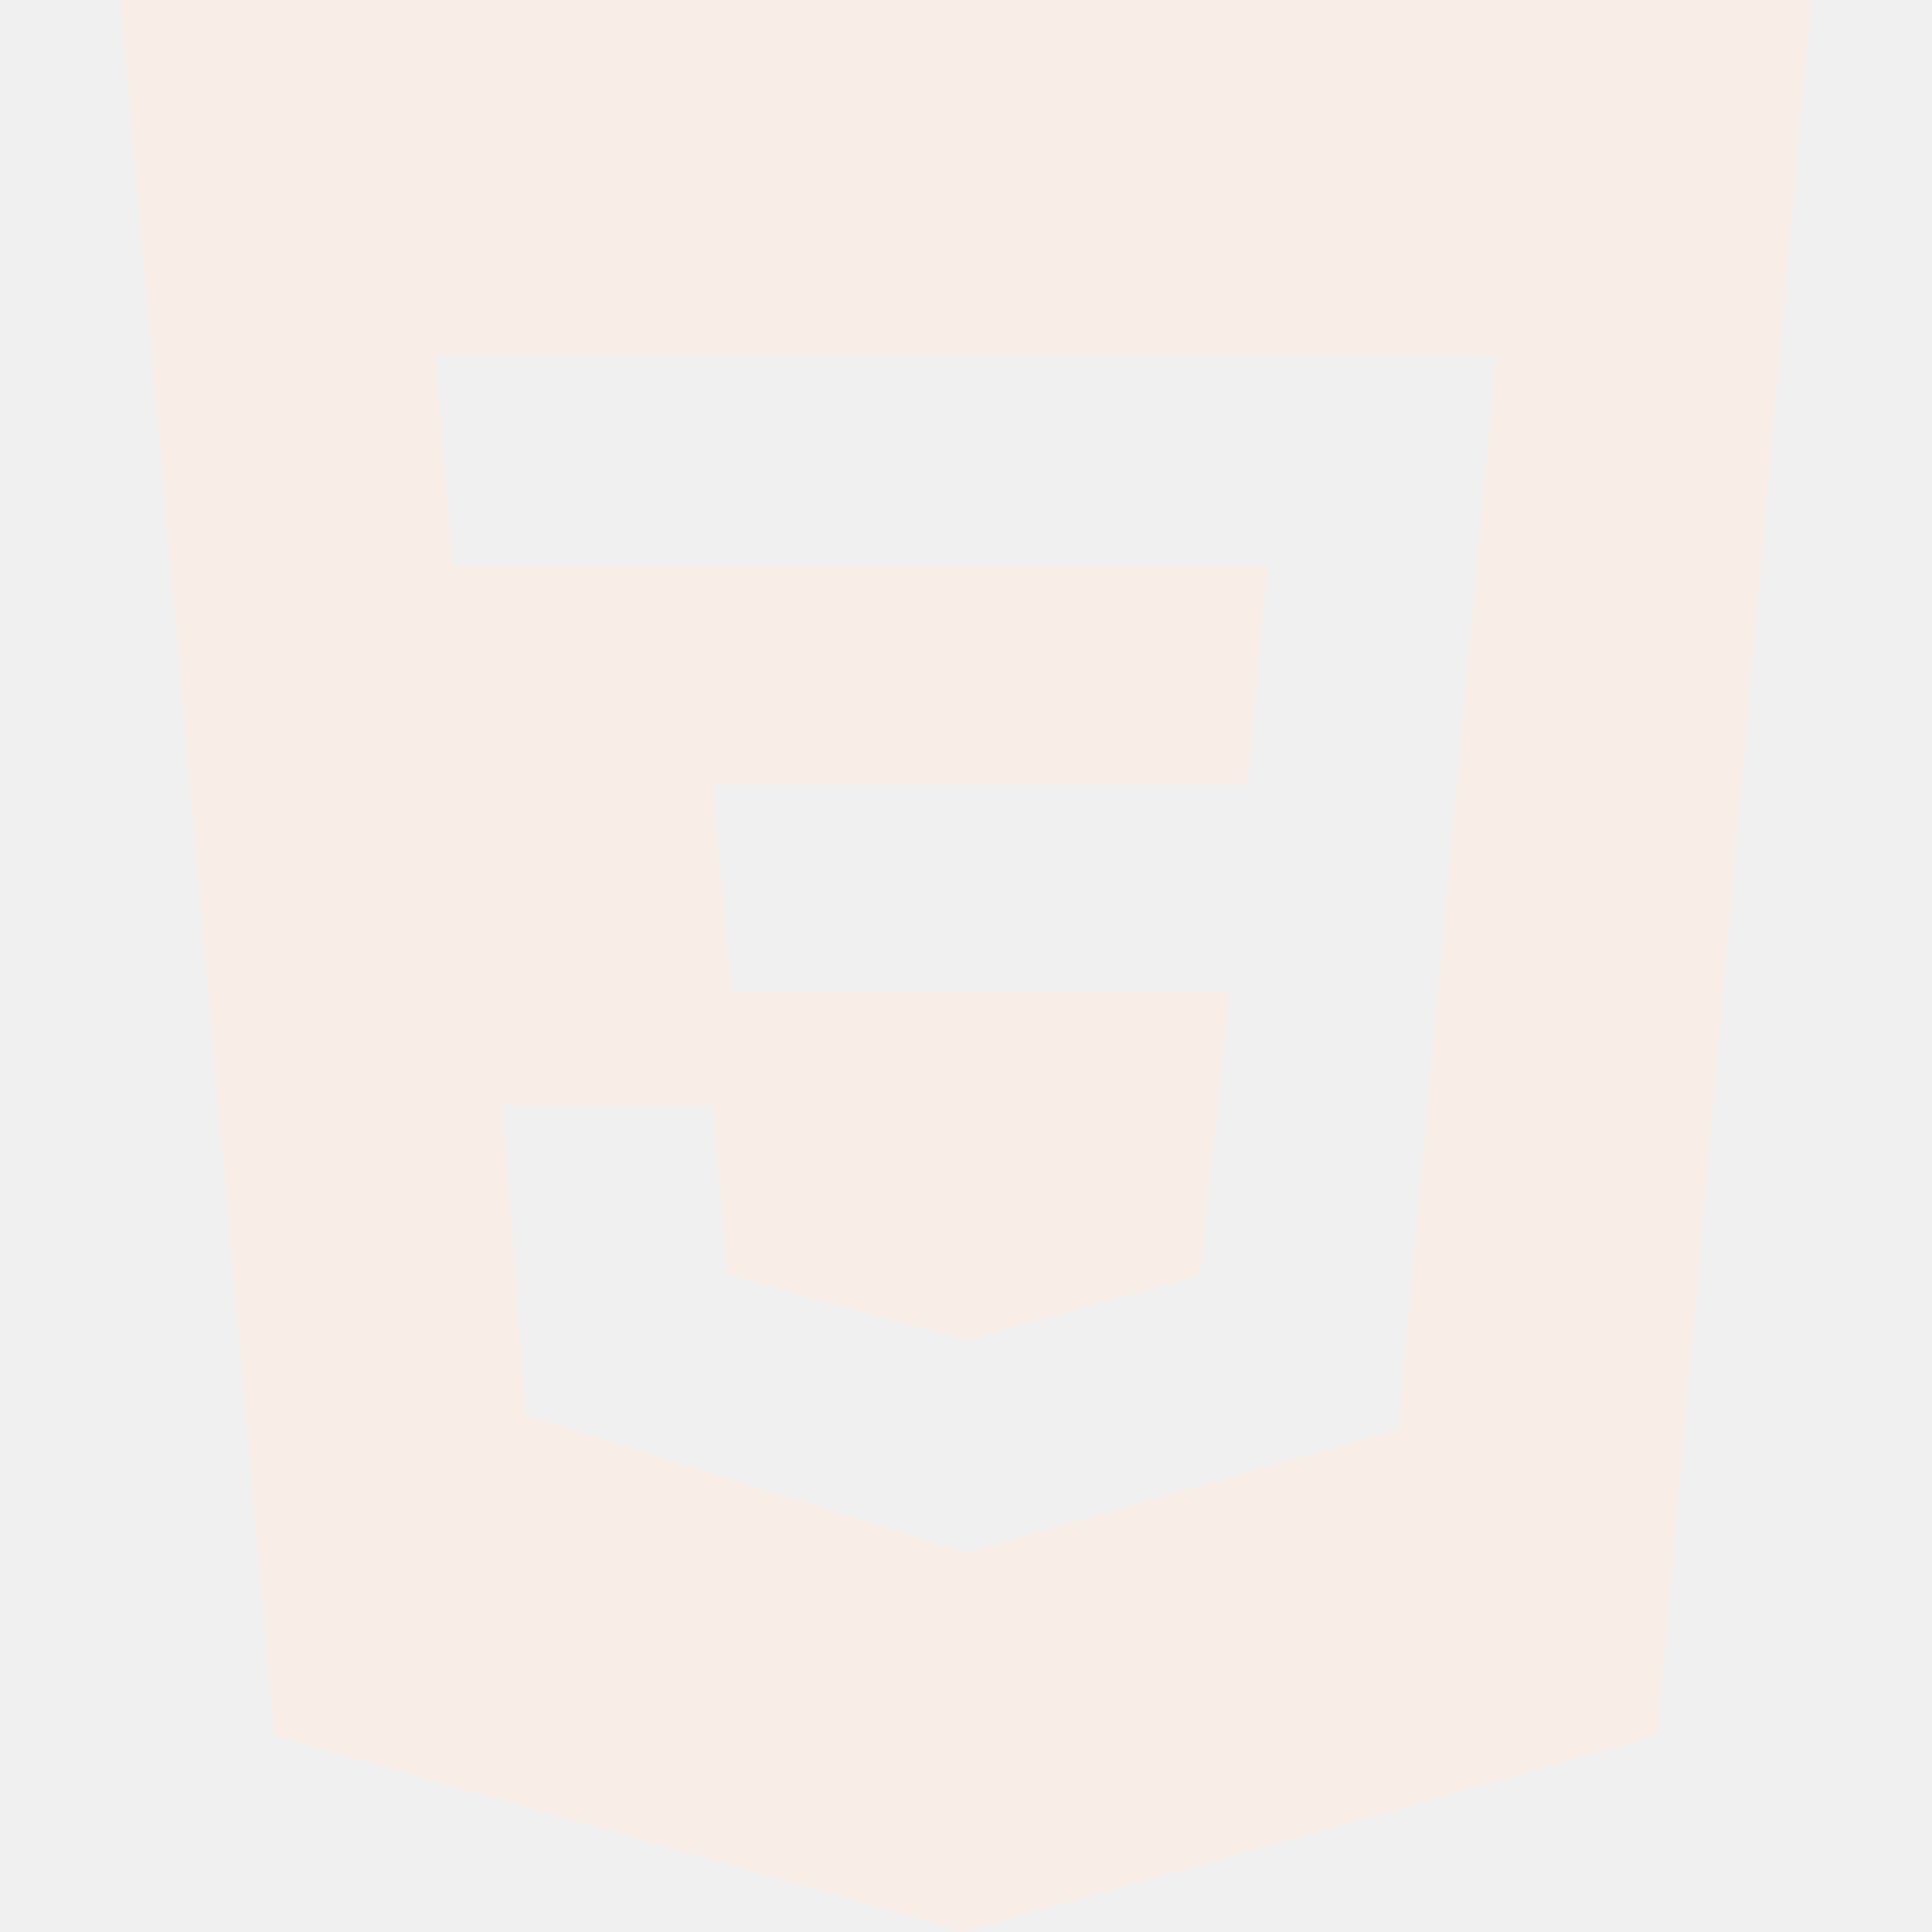
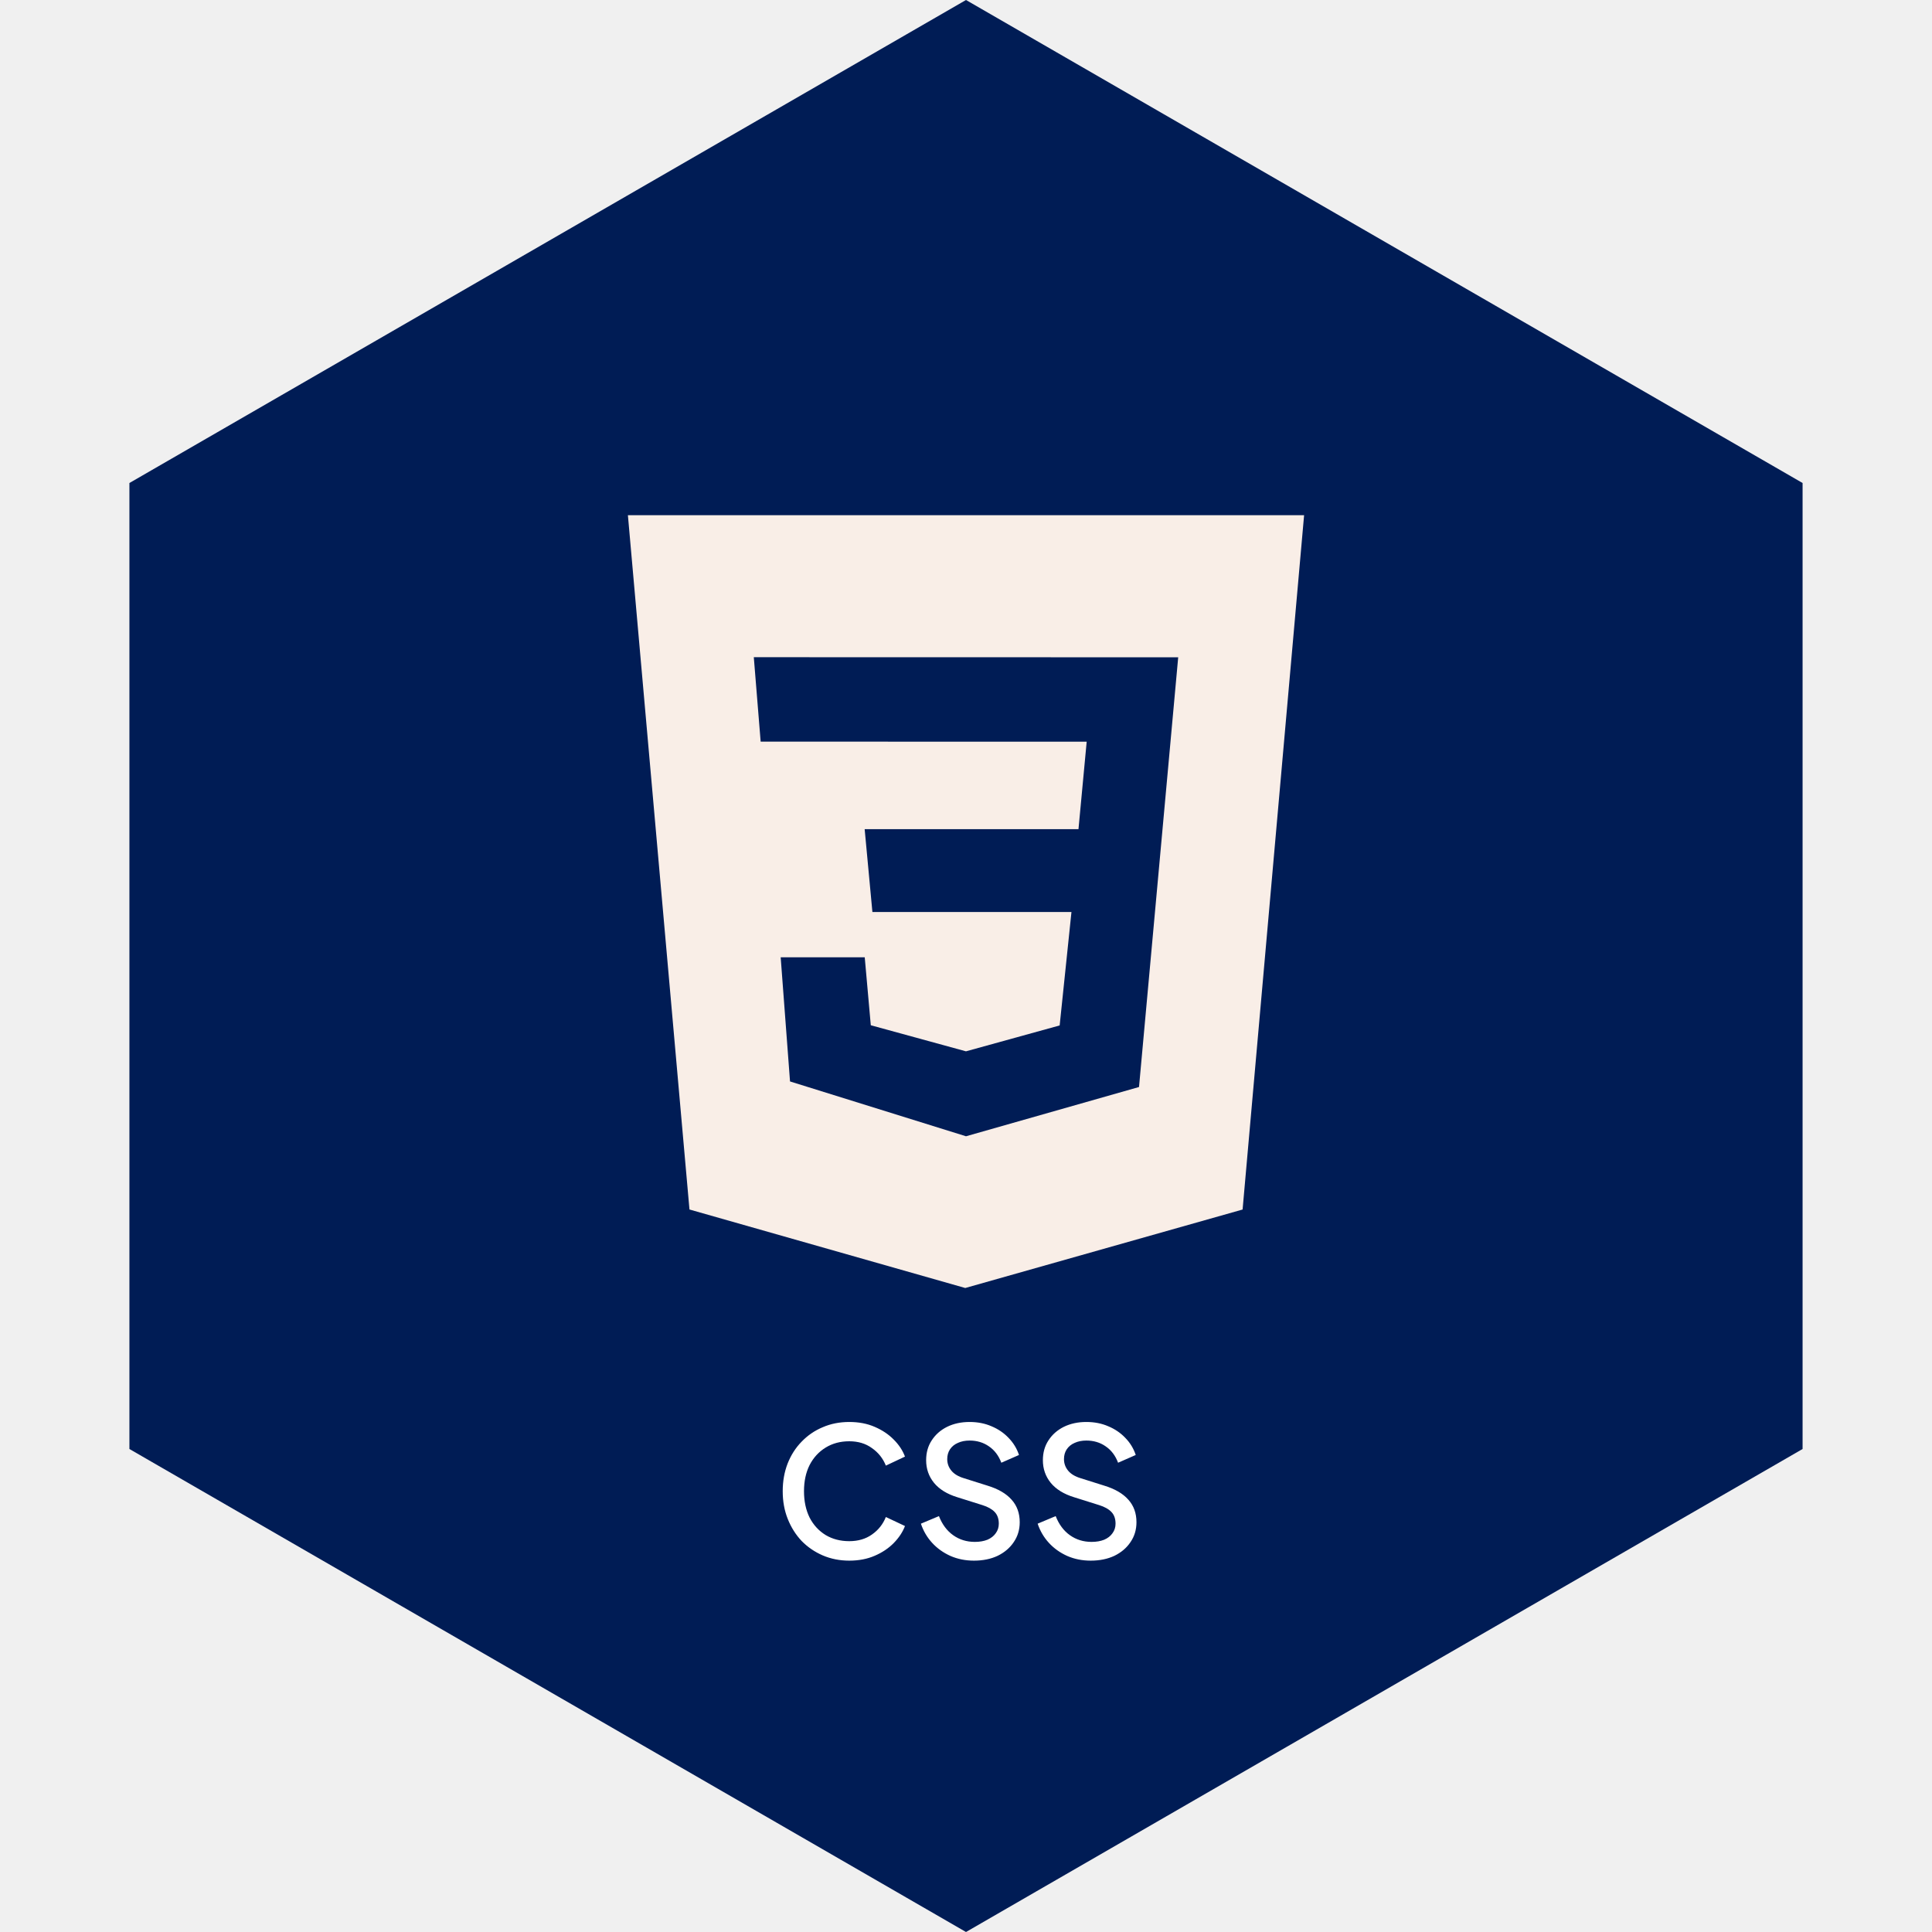
- <svg xmlns="http://www.w3.org/2000/svg" width="80" height="80" viewBox="0 0 80 80" fill="none">
-   <path d="M5 0H75L68.633 71.877L39.923 80L11.373 71.873L5 0ZM61.967 14.71L18.033 14.7L18.743 23.44L52.493 23.447L51.643 32.5H29.51L30.31 41.077H50.917L49.697 52.82L39.997 55.5L30.143 52.8L29.517 45.767H20.817L21.783 58.617L40 64.293L57.91 59.193L61.967 14.71Z" fill="#F9EEE7" />
+ <svg xmlns="http://www.w3.org/2000/svg" width="150" height="150" viewBox="0 0 150 150" fill="none">
+   <path d="M75 0L139.952 37.5V112.5L75 150L10.048 112.5V37.5L75 0Z" fill="#001C55" />
+   <path d="M48.75 40H101.25L96.475 93.907L74.942 100L53.53 93.905L48.75 40ZM91.475 51.032L58.525 51.025L59.057 57.58L84.37 57.585L83.733 64.375H67.132L67.733 70.808H83.188L82.272 79.615L74.998 81.625L67.608 79.6L67.138 74.325H60.612L61.337 83.963L75 88.22L88.433 84.395L91.475 51.032Z" fill="#F9EEE7" />
+   <path d="M65.936 121.168C65.199 121.168 64.513 121.033 63.878 120.762C63.253 120.491 62.707 120.118 62.24 119.642C61.783 119.157 61.423 118.587 61.162 117.934C60.901 117.281 60.77 116.562 60.77 115.778C60.77 115.003 60.896 114.289 61.148 113.636C61.409 112.973 61.773 112.404 62.24 111.928C62.707 111.443 63.253 111.069 63.878 110.808C64.503 110.537 65.189 110.402 65.936 110.402C66.673 110.402 67.331 110.528 67.91 110.78C68.498 111.032 68.993 111.363 69.394 111.774C69.795 112.175 70.085 112.614 70.262 113.09L68.778 113.79C68.554 113.23 68.195 112.777 67.7 112.432C67.215 112.077 66.627 111.9 65.936 111.9C65.245 111.9 64.634 112.063 64.102 112.39C63.57 112.717 63.155 113.169 62.856 113.748C62.567 114.327 62.422 115.003 62.422 115.778C62.422 116.553 62.567 117.234 62.856 117.822C63.155 118.401 63.57 118.853 64.102 119.18C64.634 119.497 65.245 119.656 65.936 119.656C66.627 119.656 67.215 119.483 67.7 119.138C68.195 118.793 68.554 118.34 68.778 117.78L70.262 118.48C70.085 118.947 69.795 119.385 69.394 119.796C68.993 120.207 68.498 120.538 67.91 120.79C67.331 121.042 66.673 121.168 65.936 121.168ZM75.615 121.168C74.962 121.168 74.355 121.047 73.795 120.804C73.235 120.552 72.759 120.211 72.367 119.782C71.975 119.353 71.686 118.858 71.499 118.298L72.899 117.71C73.151 118.354 73.519 118.849 74.005 119.194C74.49 119.539 75.05 119.712 75.685 119.712C76.058 119.712 76.385 119.656 76.665 119.544C76.945 119.423 77.159 119.255 77.309 119.04C77.468 118.825 77.547 118.578 77.547 118.298C77.547 117.915 77.439 117.612 77.225 117.388C77.01 117.164 76.693 116.987 76.273 116.856L74.313 116.24C73.529 115.997 72.931 115.629 72.521 115.134C72.11 114.63 71.905 114.042 71.905 113.37C71.905 112.782 72.049 112.269 72.339 111.83C72.628 111.382 73.025 111.032 73.529 110.78C74.042 110.528 74.626 110.402 75.279 110.402C75.904 110.402 76.474 110.514 76.987 110.738C77.5 110.953 77.939 111.251 78.303 111.634C78.676 112.017 78.947 112.46 79.115 112.964L77.743 113.566C77.537 113.015 77.216 112.591 76.777 112.292C76.347 111.993 75.848 111.844 75.279 111.844C74.933 111.844 74.63 111.905 74.369 112.026C74.108 112.138 73.902 112.306 73.753 112.53C73.613 112.745 73.543 112.997 73.543 113.286C73.543 113.622 73.65 113.921 73.865 114.182C74.079 114.443 74.406 114.639 74.845 114.77L76.665 115.344C77.496 115.596 78.121 115.96 78.541 116.436C78.961 116.903 79.171 117.486 79.171 118.186C79.171 118.765 79.017 119.278 78.709 119.726C78.41 120.174 77.995 120.529 77.463 120.79C76.931 121.042 76.315 121.168 75.615 121.168ZM84.679 121.168C84.026 121.168 83.419 121.047 82.859 120.804C82.299 120.552 81.823 120.211 81.431 119.782C81.039 119.353 80.75 118.858 80.563 118.298L81.963 117.71C82.215 118.354 82.584 118.849 83.069 119.194C83.555 119.539 84.115 119.712 84.749 119.712C85.123 119.712 85.449 119.656 85.729 119.544C86.009 119.423 86.224 119.255 86.373 119.04C86.532 118.825 86.611 118.578 86.611 118.298C86.611 117.915 86.504 117.612 86.289 117.388C86.075 117.164 85.757 116.987 85.337 116.856L83.377 116.24C82.593 115.997 81.996 115.629 81.585 115.134C81.175 114.63 80.969 114.042 80.969 113.37C80.969 112.782 81.114 112.269 81.403 111.83C81.693 111.382 82.089 111.032 82.593 110.78C83.107 110.528 83.69 110.402 84.343 110.402C84.969 110.402 85.538 110.514 86.051 110.738C86.565 110.953 87.003 111.251 87.367 111.634C87.741 112.017 88.011 112.46 88.179 112.964L86.807 113.566C86.602 113.015 86.28 112.591 85.841 112.292C85.412 111.993 84.913 111.844 84.343 111.844C83.998 111.844 83.695 111.905 83.433 112.026C83.172 112.138 82.967 112.306 82.817 112.53C82.677 112.745 82.607 112.997 82.607 113.286C82.607 113.622 82.715 113.921 82.929 114.182C83.144 114.443 83.471 114.639 83.909 114.77L85.729 115.344C86.56 115.596 87.185 115.96 87.605 116.436C88.025 116.903 88.235 117.486 88.235 118.186C88.235 118.765 88.081 119.278 87.773 119.726C87.475 120.174 87.059 120.529 86.527 120.79C85.995 121.042 85.379 121.168 84.679 121.168Z" fill="white" />
</svg>
